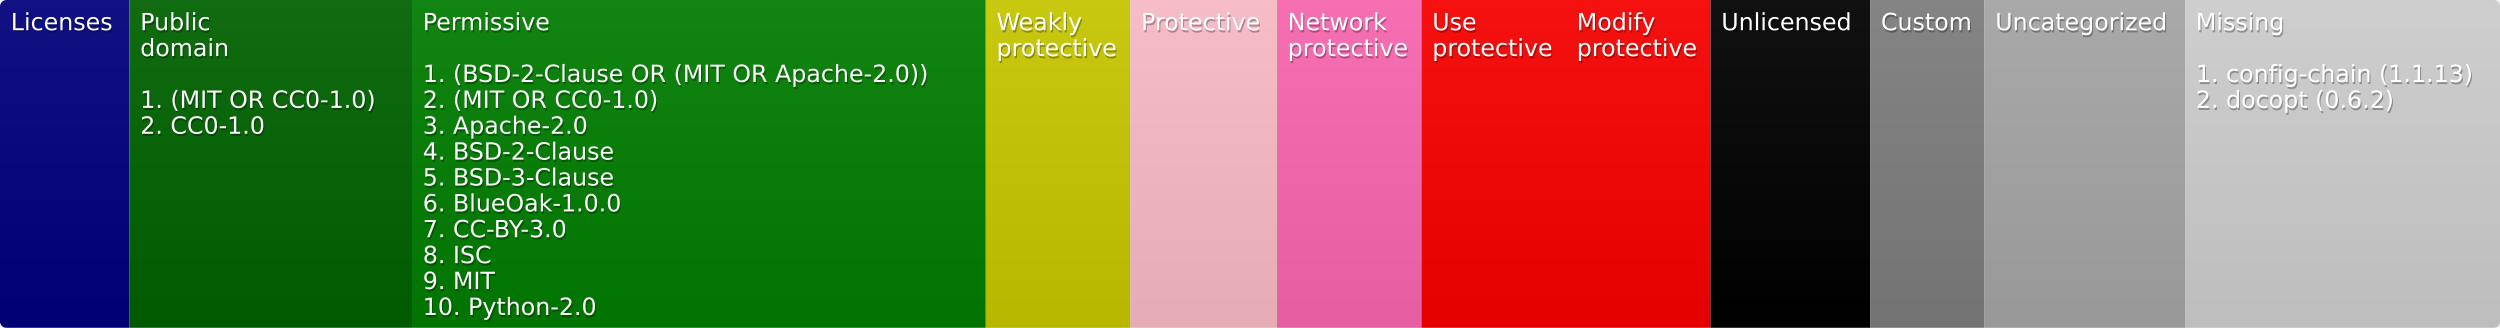
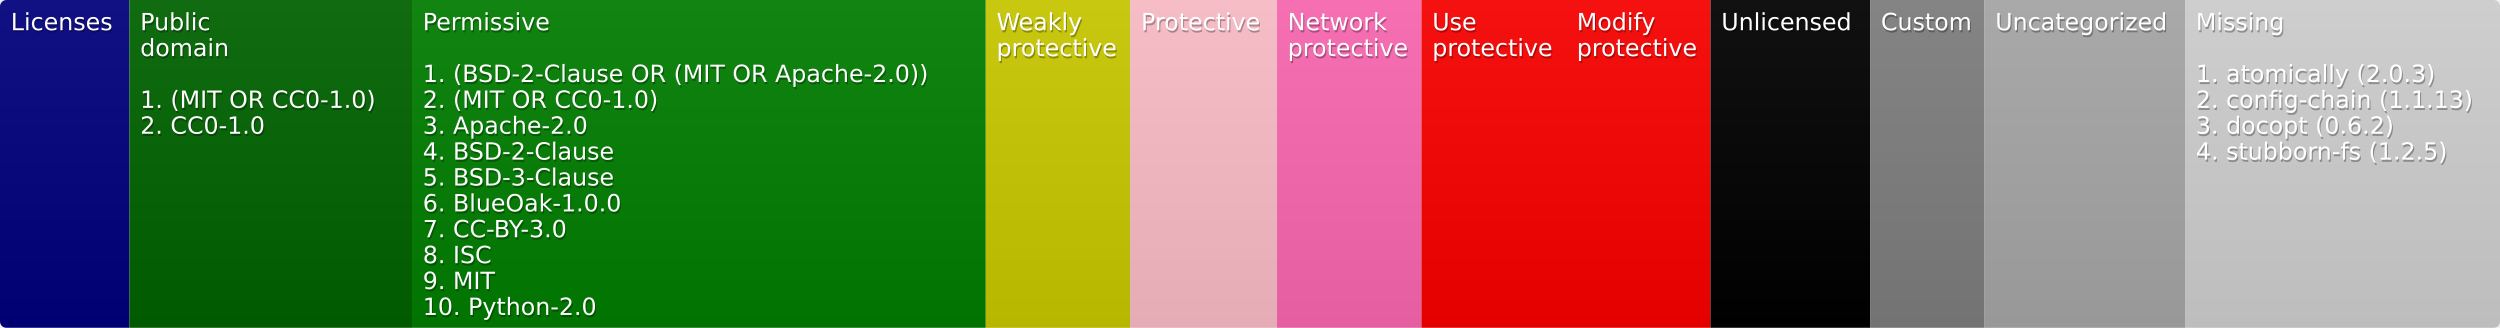
<svg xmlns="http://www.w3.org/2000/svg" width="1159" height="152">
  <defs>
    <style>text{font-size:11px;font-family:Verdana,DejaVu Sans,Geneva,sans-serif}text.shadow{fill:#010101;fill-opacity:.3}text.high{fill:#fff}</style>
    <linearGradient id="smooth" x2="0" y2="100%">
      <stop offset="0" stop-color="#aaa" stop-opacity=".1" />
      <stop offset="1" stop-opacity=".1" />
    </linearGradient>
    <mask id="round">
      <rect width="100%" height="100%" rx="3" fill="#fff" />
    </mask>
  </defs>
  <g id="bg" mask="url(#round)">
    <path fill="navy" d="M0 0h60v152H0z" />
    <path fill="#006400" d="M60 0h131v152H60z" />
    <path fill="green" d="M191 0h266v152H191z" />
    <path fill="#cc0" d="M457 0h67v152h-67z" />
    <path fill="pink" d="M524 0h68v152h-68z" />
    <path fill="#ff69b4" d="M592 0h67v152h-67z" />
    <path fill="red" d="M659 0h67v152h-67zM726 0h67v152h-67z" />
    <path d="M793 0h74v152h-74z" />
    <path fill="gray" d="M867 0h53v152h-53z" />
    <path fill="#a9a9a9" d="M920 0h93v152h-93z" />
    <path fill="#d3d3d3" d="M1013 0h146v152h-146z" />
    <path fill="url(#smooth)" d="M0 0h1159v152H0z" />
  </g>
  <g id="fg">
    <text class="shadow" x="5.5" y="15">Licenses</text>
    <text class="high" x="5" y="14">Licenses</text>
    <text class="shadow" x="65.5" y="15">Public</text>
    <text class="high" x="65" y="14">Public</text>
    <text class="shadow" x="65.5" y="27">domain</text>
    <text class="high" x="65" y="26">domain</text>
    <text class="shadow" x="65.5" y="51">1. (MIT OR CC0-1.0)</text>
    <text class="high" x="65" y="50">1. (MIT OR CC0-1.0)</text>
    <text class="shadow" x="65.5" y="63">2. CC0-1.0</text>
    <text class="high" x="65" y="62">2. CC0-1.0</text>
    <text class="shadow" x="196.5" y="15">Permissive</text>
    <text class="high" x="196" y="14">Permissive</text>
    <text class="shadow" x="196.5" y="39">1. (BSD-2-Clause OR (MIT OR Apache-2.0))</text>
    <text class="high" x="196" y="38">1. (BSD-2-Clause OR (MIT OR Apache-2.0))</text>
    <text class="shadow" x="196.5" y="51">2. (MIT OR CC0-1.0)</text>
    <text class="high" x="196" y="50">2. (MIT OR CC0-1.0)</text>
    <text class="shadow" x="196.5" y="63">3. Apache-2.0</text>
    <text class="high" x="196" y="62">3. Apache-2.0</text>
    <text class="shadow" x="196.5" y="75">4. BSD-2-Clause</text>
    <text class="high" x="196" y="74">4. BSD-2-Clause</text>
    <text class="shadow" x="196.5" y="87">5. BSD-3-Clause</text>
    <text class="high" x="196" y="86">5. BSD-3-Clause</text>
    <text class="shadow" x="196.5" y="99">6. BlueOak-1.0.0</text>
    <text class="high" x="196" y="98">6. BlueOak-1.0.0</text>
    <text class="shadow" x="196.5" y="111">7. CC-BY-3.0</text>
    <text class="high" x="196" y="110">7. CC-BY-3.0</text>
    <text class="shadow" x="196.5" y="123">8. ISC</text>
    <text class="high" x="196" y="122">8. ISC</text>
    <text class="shadow" x="196.5" y="135">9. MIT</text>
    <text class="high" x="196" y="134">9. MIT</text>
    <text class="shadow" x="196.5" y="147">10. Python-2.0</text>
    <text class="high" x="196" y="146">10. Python-2.0</text>
    <text class="shadow" x="462.5" y="15">Weakly</text>
    <text class="high" x="462" y="14">Weakly</text>
    <text class="shadow" x="462.5" y="27">protective</text>
    <text class="high" x="462" y="26">protective</text>
    <text class="shadow" x="529.5" y="15">Protective</text>
    <text class="high" x="529" y="14">Protective</text>
    <text class="shadow" x="597.5" y="15">Network</text>
    <text class="high" x="597" y="14">Network</text>
    <text class="shadow" x="597.5" y="27">protective</text>
    <text class="high" x="597" y="26">protective</text>
    <text class="shadow" x="664.5" y="15">Use</text>
    <text class="high" x="664" y="14">Use</text>
    <text class="shadow" x="664.5" y="27">protective</text>
    <text class="high" x="664" y="26">protective</text>
    <text class="shadow" x="731.5" y="15">Modify</text>
    <text class="high" x="731" y="14">Modify</text>
    <text class="shadow" x="731.5" y="27">protective</text>
    <text class="high" x="731" y="26">protective</text>
    <text class="shadow" x="798.5" y="15">Unlicensed</text>
    <text class="high" x="798" y="14">Unlicensed</text>
    <text class="shadow" x="872.5" y="15">Custom</text>
    <text class="high" x="872" y="14">Custom</text>
    <text class="shadow" x="925.5" y="15">Uncategorized</text>
    <text class="high" x="925" y="14">Uncategorized</text>
    <text class="shadow" x="1018.5" y="15">Missing</text>
    <text class="high" x="1018" y="14">Missing</text>
-     <text class="shadow" x="1018.5" y="39">1. config-chain (1.1.13)</text>
-     <text class="high" x="1018" y="38">1. config-chain (1.1.13)</text>
-     <text class="shadow" x="1018.5" y="51">2. docopt (0.6.2)</text>
-     <text class="high" x="1018" y="50">2. docopt (0.6.2)</text>
+     <text class="shadow" x="1018.5" y="39">1. atomically (2.0.3)</text>
+     <text class="high" x="1018" y="38">1. atomically (2.0.3)</text>
+     <text class="shadow" x="1018.5" y="51">2. config-chain (1.1.13)</text>
+     <text class="high" x="1018" y="50">2. config-chain (1.1.13)</text>
+     <text class="shadow" x="1018.5" y="63">3. docopt (0.6.2)</text>
+     <text class="high" x="1018" y="62">3. docopt (0.6.2)</text>
+     <text class="shadow" x="1018.5" y="75">4. stubborn-fs (1.2.5)</text>
+     <text class="high" x="1018" y="74">4. stubborn-fs (1.2.5)</text>
  </g>
</svg>
